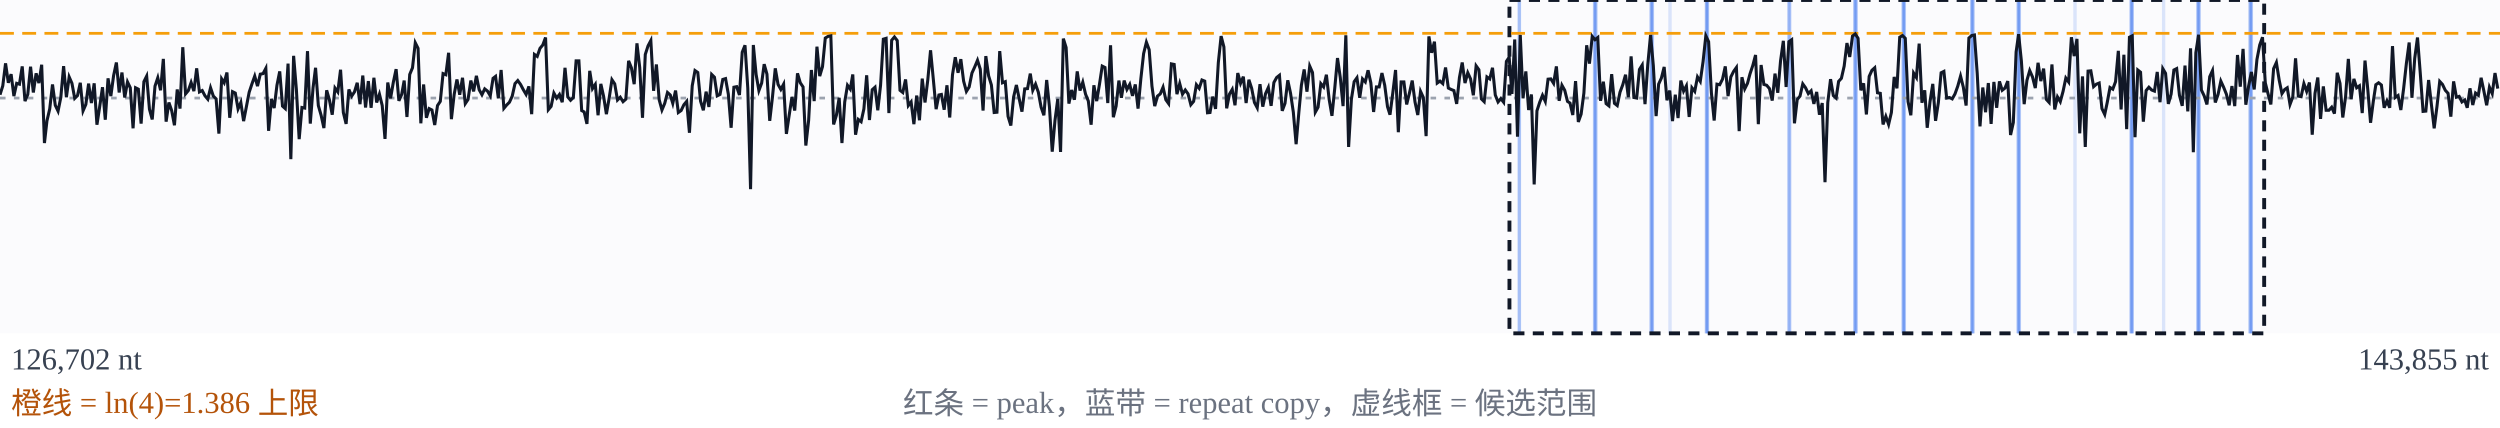
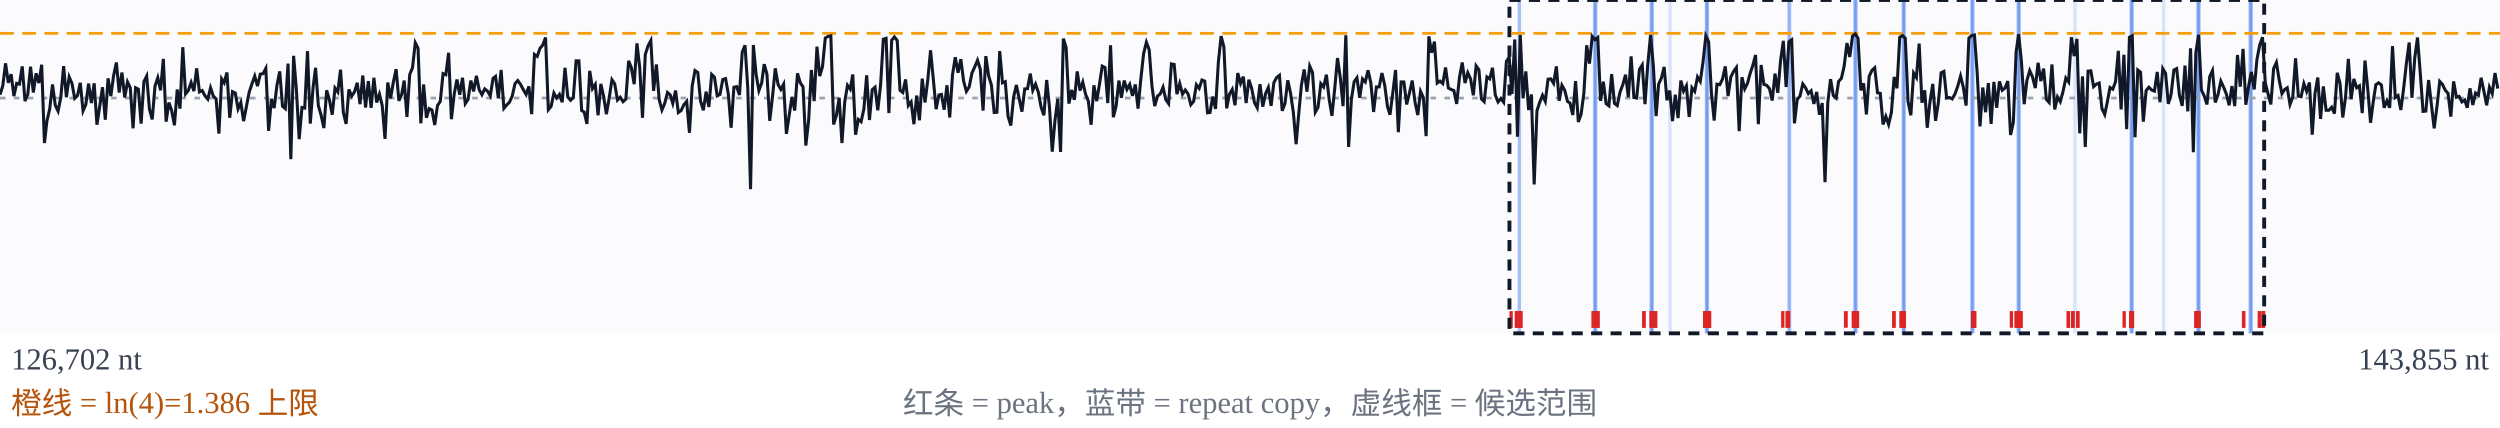
<svg xmlns="http://www.w3.org/2000/svg" viewBox="0 0 900 154" width="100%" role="img" aria-label="detector track NC_021328.1:137058-142236">
  <rect width="900" height="120" fill="#fbfbfd" />
  <rect x="573.4" y="0" width="1.2" height="120" fill="#2563eb" opacity="0.16" />
  <rect x="593.8" y="0" width="1.2" height="120" fill="#2563eb" opacity="0.16" />
  <rect x="613.7" y="0" width="1.2" height="120" fill="#2563eb" opacity="0.16" />
  <rect x="643.4" y="0" width="1.2" height="120" fill="#2563eb" opacity="0.16" />
  <rect x="667.1" y="0" width="1.2" height="120" fill="#2563eb" opacity="0.16" />
  <rect x="684.5" y="0" width="1.2" height="120" fill="#2563eb" opacity="0.16" />
  <rect x="709.2" y="0" width="1.2" height="120" fill="#2563eb" opacity="0.16" />
  <rect x="725.9" y="0" width="1.2" height="120" fill="#2563eb" opacity="0.16" />
  <rect x="746.4" y="0" width="1.2" height="120" fill="#2563eb" opacity="0.16" />
  <rect x="766.6" y="0" width="1.2" height="120" fill="#2563eb" opacity="0.16" />
  <rect x="778.3" y="0" width="1.2" height="120" fill="#2563eb" opacity="0.16" />
  <rect x="790.6" y="0" width="1.2" height="120" fill="#2563eb" opacity="0.16" />
  <rect x="809.4" y="0" width="1.2" height="120" fill="#2563eb" opacity="0.16" />
  <rect x="546.3" y="0" width="1.2" height="120" fill="#2563eb" opacity="0.16" />
  <rect x="573.8" y="0" width="1.2" height="120" fill="#2563eb" opacity="0.16" />
  <rect x="594.2" y="0" width="1.2" height="120" fill="#2563eb" opacity="0.16" />
  <rect x="600.6" y="0" width="1.2" height="120" fill="#2563eb" opacity="0.16" />
  <rect x="614.0" y="0" width="1.2" height="120" fill="#2563eb" opacity="0.16" />
  <rect x="643.8" y="0" width="1.2" height="120" fill="#2563eb" opacity="0.16" />
  <rect x="667.5" y="0" width="1.2" height="120" fill="#2563eb" opacity="0.16" />
  <rect x="684.9" y="0" width="1.2" height="120" fill="#2563eb" opacity="0.16" />
  <rect x="709.6" y="0" width="1.2" height="120" fill="#2563eb" opacity="0.16" />
  <rect x="726.3" y="0" width="1.2" height="120" fill="#2563eb" opacity="0.16" />
  <rect x="766.9" y="0" width="1.2" height="120" fill="#2563eb" opacity="0.16" />
  <rect x="791.0" y="0" width="1.2" height="120" fill="#2563eb" opacity="0.16" />
  <rect x="809.8" y="0" width="1.2" height="120" fill="#2563eb" opacity="0.16" />
  <rect x="573.5" y="0" width="1.2" height="120" fill="#2563eb" opacity="0.16" />
  <rect x="593.8" y="0" width="1.2" height="120" fill="#2563eb" opacity="0.16" />
  <rect x="613.7" y="0" width="1.2" height="120" fill="#2563eb" opacity="0.16" />
  <rect x="643.5" y="0" width="1.2" height="120" fill="#2563eb" opacity="0.16" />
  <rect x="667.2" y="0" width="1.2" height="120" fill="#2563eb" opacity="0.16" />
  <rect x="684.6" y="0" width="1.2" height="120" fill="#2563eb" opacity="0.16" />
  <rect x="709.3" y="0" width="1.2" height="120" fill="#2563eb" opacity="0.16" />
  <rect x="726.0" y="0" width="1.2" height="120" fill="#2563eb" opacity="0.16" />
  <rect x="766.6" y="0" width="1.2" height="120" fill="#2563eb" opacity="0.16" />
  <rect x="790.7" y="0" width="1.2" height="120" fill="#2563eb" opacity="0.16" />
  <rect x="809.5" y="0" width="1.2" height="120" fill="#2563eb" opacity="0.16" />
  <rect x="573.5" y="0" width="1.2" height="120" fill="#2563eb" opacity="0.16" />
  <rect x="593.9" y="0" width="1.2" height="120" fill="#2563eb" opacity="0.16" />
  <rect x="613.8" y="0" width="1.2" height="120" fill="#2563eb" opacity="0.16" />
  <rect x="643.5" y="0" width="1.2" height="120" fill="#2563eb" opacity="0.16" />
  <rect x="667.2" y="0" width="1.2" height="120" fill="#2563eb" opacity="0.16" />
  <rect x="684.6" y="0" width="1.2" height="120" fill="#2563eb" opacity="0.16" />
  <rect x="709.3" y="0" width="1.2" height="120" fill="#2563eb" opacity="0.16" />
  <rect x="726.0" y="0" width="1.2" height="120" fill="#2563eb" opacity="0.16" />
  <rect x="766.7" y="0" width="1.2" height="120" fill="#2563eb" opacity="0.16" />
  <rect x="790.7" y="0" width="1.2" height="120" fill="#2563eb" opacity="0.16" />
  <rect x="809.5" y="0" width="1.2" height="120" fill="#2563eb" opacity="0.16" />
  <rect x="546.4" y="0" width="1.2" height="120" fill="#2563eb" opacity="0.16" />
  <rect x="573.9" y="0" width="1.2" height="120" fill="#2563eb" opacity="0.16" />
  <rect x="594.3" y="0" width="1.2" height="120" fill="#2563eb" opacity="0.16" />
  <rect x="614.1" y="0" width="1.2" height="120" fill="#2563eb" opacity="0.16" />
  <rect x="667.6" y="0" width="1.2" height="120" fill="#2563eb" opacity="0.16" />
  <rect x="685.0" y="0" width="1.2" height="120" fill="#2563eb" opacity="0.16" />
  <rect x="709.7" y="0" width="1.2" height="120" fill="#2563eb" opacity="0.16" />
  <rect x="726.4" y="0" width="1.2" height="120" fill="#2563eb" opacity="0.16" />
  <rect x="767.0" y="0" width="1.2" height="120" fill="#2563eb" opacity="0.16" />
  <rect x="791.1" y="0" width="1.2" height="120" fill="#2563eb" opacity="0.16" />
  <rect x="809.9" y="0" width="1.2" height="120" fill="#2563eb" opacity="0.16" />
  <rect x="546.4" y="0" width="1.2" height="120" fill="#2563eb" opacity="0.16" />
  <rect x="573.9" y="0" width="1.2" height="120" fill="#2563eb" opacity="0.16" />
  <rect x="594.2" y="0" width="1.2" height="120" fill="#2563eb" opacity="0.16" />
  <rect x="614.1" y="0" width="1.2" height="120" fill="#2563eb" opacity="0.16" />
  <rect x="667.6" y="0" width="1.2" height="120" fill="#2563eb" opacity="0.16" />
  <rect x="684.9" y="0" width="1.2" height="120" fill="#2563eb" opacity="0.16" />
  <rect x="709.6" y="0" width="1.2" height="120" fill="#2563eb" opacity="0.16" />
  <rect x="726.3" y="0" width="1.2" height="120" fill="#2563eb" opacity="0.16" />
  <rect x="767.0" y="0" width="1.2" height="120" fill="#2563eb" opacity="0.16" />
  <rect x="791.0" y="0" width="1.2" height="120" fill="#2563eb" opacity="0.16" />
  <rect x="809.9" y="0" width="1.2" height="120" fill="#2563eb" opacity="0.16" />
+   <rect x="543.4" y="112" width="1.2" height="6" fill="#dc2626" />
+   <rect x="545.3" y="112" width="1.2" height="6" fill="#dc2626" />
+   <rect x="545.4" y="112" width="1.2" height="6" fill="#dc2626" />
+   <rect x="545.4" y="112" width="1.2" height="6" fill="#dc2626" />
+   <rect x="545.4" y="112" width="1.2" height="6" fill="#dc2626" />
+   <rect x="546.7" y="112" width="1.2" height="6" fill="#dc2626" />
+   <rect x="546.7" y="112" width="1.3" height="6" fill="#dc2626" />
+   <rect x="546.7" y="112" width="1.4" height="6" fill="#dc2626" />
+   <rect x="546.8" y="112" width="1.2" height="6" fill="#dc2626" />
+   <rect x="572.9" y="112" width="2.4" height="6" fill="#dc2626" />
+   <rect x="573.3" y="112" width="1.2" height="6" fill="#dc2626" />
+   <rect x="573.3" y="112" width="1.2" height="6" fill="#dc2626" />
+   <rect x="574.6" y="112" width="1.2" height="6" fill="#dc2626" />
+   <rect x="574.6" y="112" width="1.2" height="6" fill="#dc2626" />
+   <rect x="574.6" y="112" width="1.2" height="6" fill="#dc2626" />
+   <rect x="591.2" y="112" width="1.2" height="6" fill="#dc2626" />
+   <rect x="591.2" y="112" width="1.2" height="6" fill="#dc2626" />
+   <rect x="593.9" y="112" width="1.2" height="6" fill="#dc2626" />
+   <rect x="593.9" y="112" width="1.2" height="6" fill="#dc2626" />
+   <rect x="593.9" y="112" width="1.9" height="6" fill="#dc2626" />
+   <rect x="595.4" y="112" width="1.2" height="6" fill="#dc2626" />
+   <rect x="595.4" y="112" width="1.2" height="6" fill="#dc2626" />
+   <rect x="613.1" y="112" width="1.6" height="6" fill="#dc2626" />
+   <rect x="613.2" y="112" width="2.8" height="6" fill="#dc2626" />
+   <rect x="613.2" y="112" width="2.8" height="6" fill="#dc2626" />
+   <rect x="613.3" y="112" width="2.7" height="6" fill="#dc2626" />
+   <rect x="641.2" y="112" width="1.2" height="6" fill="#dc2626" />
+   <rect x="642.8" y="112" width="1.2" height="6" fill="#dc2626" />
+   <rect x="642.9" y="112" width="1.2" height="6" fill="#dc2626" />
+   <rect x="643.3" y="112" width="1.2" height="6" fill="#dc2626" />
+   <rect x="663.8" y="112" width="1.4" height="6" fill="#dc2626" />
+   <rect x="666.6" y="112" width="2.5" height="6" fill="#dc2626" />
+   <rect x="666.7" y="112" width="2.5" height="6" fill="#dc2626" />
+   <rect x="667.2" y="112" width="2.1" height="6" fill="#dc2626" />
+   <rect x="681.2" y="112" width="1.2" height="6" fill="#dc2626" />
+   <rect x="681.2" y="112" width="1.2" height="6" fill="#dc2626" />
+   <rect x="683.8" y="112" width="1.2" height="6" fill="#dc2626" />
+   <rect x="683.9" y="112" width="1.2" height="6" fill="#dc2626" />
+   <rect x="684.7" y="112" width="1.3" height="6" fill="#dc2626" />
+   <rect x="684.9" y="112" width="1.2" height="6" fill="#dc2626" />
+   <rect x="684.9" y="112" width="1.2" height="6" fill="#dc2626" />
+   <rect x="684.9" y="112" width="1.2" height="6" fill="#dc2626" />
+   <rect x="709.6" y="112" width="1.7" height="6" fill="#dc2626" />
+   <rect x="709.6" y="112" width="1.7" height="6" fill="#dc2626" />
+   <rect x="709.6" y="112" width="1.8" height="6" fill="#dc2626" />
+   <rect x="709.6" y="112" width="1.9" height="6" fill="#dc2626" />
+   <rect x="723.5" y="112" width="1.2" height="6" fill="#dc2626" />
+   <rect x="725.2" y="112" width="2.8" height="6" fill="#dc2626" />
+   <rect x="725.3" y="112" width="2.8" height="6" fill="#dc2626" />
+   <rect x="726.0" y="112" width="2.0" height="6" fill="#dc2626" />
+   <rect x="726.1" y="112" width="2.0" height="6" fill="#dc2626" />
+   <rect x="744.0" y="112" width="1.2" height="6" fill="#dc2626" />
+   <rect x="744.0" y="112" width="1.2" height="6" fill="#dc2626" />
+   <rect x="745.5" y="112" width="1.2" height="6" fill="#dc2626" />
+   <rect x="745.6" y="112" width="1.2" height="6" fill="#dc2626" />
+   <rect x="745.7" y="112" width="1.2" height="6" fill="#dc2626" />
+   <rect x="747.4" y="112" width="1.2" height="6" fill="#dc2626" />
+   <rect x="747.4" y="112" width="1.2" height="6" fill="#dc2626" />
+   <rect x="764.1" y="112" width="1.2" height="6" fill="#dc2626" />
+   <rect x="766.5" y="112" width="1.6" height="6" fill="#dc2626" />
+   <rect x="766.5" y="112" width="1.6" height="6" fill="#dc2626" />
+   <rect x="766.5" y="112" width="1.8" height="6" fill="#dc2626" />
+   <rect x="789.9" y="112" width="2.3" height="6" fill="#dc2626" />
+   <rect x="790.0" y="112" width="2.2" height="6" fill="#dc2626" />
+   <rect x="790.4" y="112" width="1.7" height="6" fill="#dc2626" />
+   <rect x="790.4" y="112" width="1.6" height="6" fill="#dc2626" />
+   <rect x="807.1" y="112" width="1.2" height="6" fill="#dc2626" />
+   <rect x="807.1" y="112" width="1.2" height="6" fill="#dc2626" />
+   <rect x="812.8" y="112" width="1.2" height="6" fill="#dc2626" />
+   <rect x="812.8" y="112" width="1.2" height="6" fill="#dc2626" />
+   <rect x="814.1" y="112" width="1.2" height="6" fill="#dc2626" />
+   <rect x="814.2" y="112" width="1.2" height="6" fill="#dc2626" />
+   <rect x="814.3" y="112" width="1.2" height="6" fill="#dc2626" />
  <rect x="543.4" y="0" width="271.7" height="120" fill="none" stroke="#111827" stroke-dasharray="4 3" stroke-width="1.4" />
  <line x1="0" y1="35.3" x2="900" y2="35.3" stroke="#9ca3af" stroke-dasharray="2 3" />
  <line x1="0" y1="12.0" x2="900" y2="12.0" stroke="#f59e0b" stroke-dasharray="5 3" />
  <polyline fill="none" stroke="#111827" stroke-width="1.1" points="0.0,34.1 1.0,30.9 2.0,22.8 3.0,29.8 4.0,26.7 5.0,34.6 6.0,30.0 7.0,30.3 8.0,23.9 9.0,36.4 10.0,34.0 11.0,24.0 12.0,33.3 13.0,26.4 14.0,29.9 15.0,23.3 16.0,51.5 16.9,43.5 17.9,39.2 18.9,30.4 19.9,37.9 20.9,40.0 21.9,35.0 22.9,23.8 23.9,35.0 24.9,27.7 25.9,30.0 26.9,35.4 27.9,34.4 28.9,29.8 29.9,39.9 30.9,37.6 31.9,30.1 32.9,37.1 33.9,30.0 34.9,44.9 35.9,38.3 36.9,31.4 37.9,43.1 38.9,28.2 39.9,34.6 40.9,27.2 41.9,22.5 42.9,33.3 43.9,26.1 44.9,35.1 45.9,29.5 46.9,31.6 47.9,46.2 48.8,31.6 49.8,32.1 50.8,44.5 51.8,29.4 52.8,27.4 53.8,39.3 54.8,43.0 55.8,31.0 56.8,28.0 57.8,32.5 58.8,21.2 59.8,43.8 60.8,36.9 61.8,39.8 62.8,45.1 63.8,32.2 64.8,39.1 65.8,17.0 66.8,33.8 67.8,32.6 68.8,29.7 69.8,32.8 70.8,24.6 71.8,33.1 72.8,32.6 73.8,34.5 74.8,35.7 75.8,31.6 76.8,34.6 77.8,35.6 78.8,48.1 79.8,28.4 80.7,29.8 81.7,26.1 82.7,42.4 83.7,33.0 84.7,33.5 85.7,39.2 86.7,36.9 87.7,43.6 88.7,38.4 89.7,33.2 90.7,30.2 91.7,27.4 92.7,31.0 93.7,26.7 94.7,26.5 95.7,24.6 96.7,47.1 97.7,35.6 98.7,38.9 99.7,30.7 100.7,25.7 101.7,38.2 102.7,39.1 103.7,22.9 104.7,57.3 105.7,20.1 106.7,32.3 107.7,50.1 108.7,38.7 109.7,38.9 110.7,18.4 111.7,44.5 112.7,31.6 113.6,24.4 114.6,38.0 115.6,41.5 116.6,46.1 117.6,32.5 118.6,36.0 119.6,41.3 120.6,31.7 121.6,33.1 122.6,25.1 123.6,40.5 124.6,44.6 125.6,32.2 126.6,34.6 127.6,33.1 128.6,29.8 129.6,37.5 130.6,27.2 131.6,38.7 132.6,29.2 133.6,38.8 134.6,28.0 135.6,36.9 136.6,33.9 137.6,38.0 138.6,50.0 139.6,29.7 140.6,35.4 141.6,29.6 142.6,24.9 143.6,36.3 144.6,34.0 145.5,29.0 146.5,42.1 147.5,26.8 148.5,24.4 149.5,15.4 150.5,17.4 151.5,44.4 152.5,30.4 153.5,42.4 154.5,39.1 155.5,39.6 156.5,45.0 157.5,38.0 158.5,36.5 159.5,26.5 160.5,26.9 161.5,19.0 162.5,42.9 163.5,34.0 164.5,28.6 165.5,34.1 166.5,28.0 167.5,37.3 168.5,35.8 169.5,29.0 170.5,32.9 171.5,27.3 172.5,32.3 173.5,34.1 174.5,32.0 175.5,32.8 176.5,34.5 177.5,28.2 178.4,27.5 179.4,35.4 180.4,25.2 181.4,39.0 182.4,37.8 183.4,36.8 184.4,34.6 185.4,30.1 186.4,29.0 187.4,30.4 188.4,32.3 189.4,34.0 190.4,31.1 191.4,41.1 192.4,19.6 193.4,20.3 194.4,17.4 195.4,16.2 196.4,13.5 197.4,39.5 198.4,38.3 199.4,33.5 200.4,35.3 201.4,34.0 202.4,36.8 203.4,24.4 204.4,34.9 205.4,36.1 206.4,35.1 207.4,21.9 208.4,21.9 209.4,39.8 210.3,40.3 211.3,44.6 212.3,25.5 213.3,31.9 214.3,30.4 215.3,41.5 216.3,30.2 217.3,34.7 218.3,41.1 219.3,35.3 220.3,28.7 221.3,30.2 222.3,36.0 223.3,35.0 224.3,36.6 225.3,35.7 226.3,21.9 227.3,24.4 228.3,30.3 229.3,15.6 230.3,24.3 231.3,42.4 232.3,19.6 233.3,16.5 234.3,14.6 235.3,32.7 236.3,23.2 237.3,35.9 238.3,39.6 239.3,37.2 240.3,33.3 241.3,34.2 242.2,37.2 243.2,32.6 244.2,40.5 245.2,39.8 246.2,37.7 247.2,36.5 248.2,47.8 249.2,30.9 250.2,25.4 251.2,26.1 252.2,36.4 253.2,39.7 254.2,33.0 255.2,38.5 256.2,26.8 257.2,27.8 258.2,34.5 259.2,34.0 260.2,28.6 261.2,28.3 262.2,33.9 263.2,46.0 264.2,31.4 265.2,31.2 266.2,34.2 267.2,18.8 268.2,16.3 269.2,31.7 270.2,68.1 271.2,16.2 272.2,26.8 273.2,32.6 274.2,29.9 275.1,23.1 276.1,26.7 277.1,43.5 278.1,34.8 279.1,24.6 280.1,30.4 281.1,32.2 282.1,30.3 283.1,48.2 284.1,41.5 285.1,34.9 286.1,39.8 287.1,26.4 288.1,29.8 289.1,31.3 290.1,52.4 291.1,43.4 292.1,25.2 293.1,36.4 294.1,16.8 295.1,27.4 296.1,24.0 297.1,13.7 298.1,13.1 299.1,12.9 300.1,44.8 301.1,41.5 302.1,35.2 303.1,51.5 304.1,36.7 305.1,30.7 306.1,32.1 307.0,26.8 308.0,48.5 309.0,43.0 310.0,43.8 311.0,39.2 312.0,27.1 313.0,43.2 314.0,32.3 315.0,31.4 316.0,39.7 317.0,30.7 318.0,14.1 319.0,13.8 320.0,40.7 321.0,14.5 322.0,13.3 323.0,14.6 324.0,32.5 325.0,33.3 326.0,28.6 327.0,38.0 328.0,36.7 329.0,44.7 330.0,34.4 331.0,43.3 332.0,28.3 333.0,36.9 334.0,28.8 335.0,18.1 336.0,28.6 337.0,39.3 338.0,34.2 338.9,34.0 339.9,39.5 340.9,30.7 341.9,42.3 342.9,26.9 343.9,20.6 344.9,26.2 345.9,21.3 346.9,29.2 347.9,32.9 348.9,31.3 349.9,26.3 350.9,24.1 351.9,21.7 352.9,24.9 353.9,39.8 354.9,20.2 355.9,27.3 356.9,30.6 357.9,40.5 358.9,40.4 359.9,18.4 360.9,29.8 361.9,29.4 362.9,41.9 363.9,45.2 364.9,34.9 365.9,30.6 366.9,35.5 367.9,40.2 368.9,32.0 369.9,31.9 370.9,26.5 371.8,32.5 372.8,30.3 373.8,33.2 374.8,38.6 375.8,41.5 376.8,28.8 377.8,38.5 378.8,54.6 379.8,43.3 380.8,35.6 381.8,54.7 382.8,13.9 383.8,17.1 384.8,37.3 385.8,32.4 386.8,35.9 387.8,25.7 388.8,32.6 389.8,29.6 390.8,33.9 391.8,36.4 392.8,44.9 393.8,30.7 394.8,36.4 395.8,30.4 396.8,23.8 397.8,24.3 398.8,37.1 399.8,16.3 400.8,42.2 401.8,38.2 402.8,29.0 403.7,35.2 404.7,29.0 405.7,32.2 406.7,30.4 407.7,34.5 408.7,30.4 409.7,39.1 410.7,28.4 411.7,19.3 412.7,15.2 413.7,17.9 414.7,31.0 415.7,38.2 416.7,34.6 417.7,33.8 418.7,31.4 419.7,35.9 420.7,37.3 421.7,23.0 422.7,23.2 423.7,33.9 424.7,30.1 425.7,33.9 426.7,32.4 427.7,33.8 428.7,37.7 429.7,36.5 430.7,30.5 431.7,31.8 432.7,28.8 433.7,29.2 434.7,40.6 435.6,40.5 436.6,34.8 437.6,39.2 438.6,22.5 439.6,13.0 440.6,16.9 441.6,39.0 442.6,33.9 443.6,32.2 444.6,37.9 445.6,26.3 446.6,30.0 447.6,27.6 448.6,37.1 449.6,28.7 450.6,31.8 451.6,36.9 452.6,38.8 453.6,30.3 454.6,38.4 455.6,33.7 456.6,31.5 457.6,38.1 458.6,29.7 459.6,27.9 460.6,27.1 461.6,39.9 462.6,37.2 463.6,28.9 464.6,33.6 465.6,40.4 466.6,51.9 467.6,40.3 468.5,30.7 469.5,25.0 470.5,33.0 471.5,23.8 472.5,26.1 473.5,40.4 474.5,38.6 475.5,30.1 476.5,31.3 477.5,26.9 478.5,35.8 479.5,41.7 480.5,31.9 481.5,20.9 482.5,27.9 483.5,38.2 484.5,12.7 485.5,52.9 486.5,35.7 487.5,29.4 488.5,28.0 489.5,35.2 490.5,28.4 491.5,29.5 492.5,25.3 493.5,29.8 494.5,40.3 495.5,31.3 496.5,31.3 497.5,26.3 498.5,30.7 499.5,38.4 500.4,41.3 501.4,33.5 502.4,25.2 503.4,47.6 504.4,29.5 505.4,29.5 506.4,37.6 507.4,33.5 508.4,29.0 509.4,36.7 510.4,41.4 511.4,32.9 512.4,35.1 513.4,49.0 514.4,13.1 515.4,19.0 516.4,15.0 517.4,29.9 518.4,29.2 519.4,30.1 520.4,24.3 521.4,31.7 522.4,32.2 523.4,32.6 524.4,37.4 525.4,27.9 526.4,22.5 527.4,29.9 528.4,26.2 529.4,28.4 530.4,34.3 531.4,23.7 532.4,25.1 533.3,35.6 534.3,36.6 535.3,27.7 536.3,28.4 537.3,24.4 538.3,34.2 539.3,36.7 540.3,35.5 541.3,36.8 542.3,22.1 543.3,20.6 544.3,33.8 545.3,14.2 546.3,49.2 547.3,12.6 548.3,35.4 549.3,25.7 550.3,39.6 551.3,34.0 552.3,66.4 553.3,39.9 554.3,36.8 555.3,34.3 556.3,36.5 557.3,28.5 558.3,28.4 559.3,30.0 560.3,23.9 561.3,36.3 562.3,30.7 563.3,32.5 564.3,36.5 565.2,37.1 566.2,41.4 567.2,29.2 568.2,43.9 569.2,41.1 570.2,33.5 571.2,16.3 572.2,22.9 573.2,13.1 574.2,14.3 575.2,13.5 576.2,36.3 577.2,29.4 578.2,37.3 579.2,38.1 580.2,26.7 581.2,37.2 582.2,38.0 583.2,33.2 584.2,30.5 585.2,26.9 586.2,35.0 587.2,20.3 588.2,35.1 589.2,35.3 590.2,25.0 591.2,23.4 592.2,37.5 593.2,23.2 594.2,12.6 595.2,23.7 596.2,41.8 597.1,30.3 598.1,28.1 599.1,24.1 600.1,36.1 601.1,32.6 602.1,43.6 603.1,34.1 604.1,42.5 605.1,29.0 606.1,32.8 607.1,30.9 608.1,42.1 609.1,31.6 610.1,32.9 611.1,27.7 612.1,29.3 613.1,22.2 614.1,12.9 615.1,15.0 616.1,33.4 617.1,43.4 618.1,30.3 619.1,30.5 620.1,28.5 621.1,23.9 622.1,34.6 623.1,27.7 624.1,25.7 625.1,24.3 626.1,47.2 627.1,27.8 628.1,32.0 629.1,30.0 630.0,26.6 631.0,23.6 632.0,19.8 633.0,44.7 634.0,23.4 635.0,30.4 636.0,30.7 637.0,31.9 638.0,36.2 639.0,26.5 640.0,33.4 641.0,21.9 642.0,14.7 643.0,31.3 644.0,15.0 645.0,14.3 646.0,44.4 647.0,35.8 648.0,34.6 649.0,30.2 650.0,31.6 651.0,33.7 652.0,32.7 653.0,37.4 654.0,33.1 655.0,41.3 656.0,37.1 657.0,65.6 658.0,36.9 659.0,28.5 660.0,34.4 661.0,35.3 661.9,29.3 662.9,28.2 663.9,23.8 664.9,15.5 665.9,20.5 666.9,13.0 667.9,12.2 668.9,13.8 669.9,32.5 670.9,30.0 671.9,41.2 672.9,27.5 673.9,25.3 674.9,24.4 675.9,33.4 676.9,33.6 677.9,44.8 678.9,41.9 679.9,44.8 680.9,40.5 681.9,27.7 682.9,31.8 683.9,13.4 684.9,12.8 685.9,13.8 686.9,36.6 687.9,41.5 688.9,26.3 689.9,27.9 690.9,15.7 691.9,37.0 692.9,32.5 693.8,46.0 694.8,36.6 695.8,30.2 696.8,43.5 697.8,37.0 698.8,26.2 699.8,25.7 700.8,35.3 701.8,35.1 702.8,35.6 703.8,33.8 704.8,31.0 705.8,27.4 706.8,31.4 707.8,38.0 708.8,13.7 709.8,12.8 710.8,12.6 711.8,26.5 712.8,45.5 713.8,31.5 714.8,40.4 715.8,29.9 716.8,44.6 717.8,29.5 718.8,38.8 719.8,29.3 720.8,32.5 721.8,31.7 722.8,29.2 723.8,48.6 724.8,44.1 725.8,18.7 726.7,12.3 727.7,22.0 728.7,37.5 729.7,28.9 730.7,25.4 731.7,27.7 732.7,31.7 733.7,22.6 734.7,29.2 735.7,24.7 736.7,35.8 737.7,36.9 738.7,23.2 739.7,39.4 740.7,34.9 741.7,36.6 742.7,32.9 743.7,28.1 744.7,29.5 745.7,13.4 746.7,20.2 747.7,14.0 748.7,48.0 749.7,27.5 750.7,52.9 751.7,25.6 752.7,25.5 753.7,31.2 754.7,30.3 755.7,29.9 756.7,39.1 757.7,41.2 758.6,36.9 759.6,31.5 760.6,32.1 761.6,29.4 762.6,18.3 763.6,39.4 764.6,19.7 765.6,46.5 766.6,13.4 767.6,12.9 768.6,49.4 769.6,25.2 770.6,26.0 771.6,43.8 772.6,32.6 773.6,31.4 774.6,32.4 775.6,32.8 776.6,25.9 777.6,36.8 778.6,24.7 779.6,26.4 780.6,37.4 781.6,33.9 782.6,25.2 783.6,24.7 784.6,34.3 785.6,38.1 786.6,23.6 787.6,40.1 788.6,17.4 789.6,54.8 790.5,19.0 791.5,12.5 792.5,32.4 793.5,34.5 794.5,37.6 795.5,27.6 796.5,25.4 797.5,36.9 798.5,34.0 799.5,29.2 800.5,31.4 801.5,33.9 802.5,37.9 803.5,31.0 804.5,38.2 805.5,19.8 806.5,31.2 807.5,17.6 808.5,37.7 809.5,31.0 810.5,25.9 811.5,32.2 812.5,21.4 813.5,16.2 814.5,13.4 815.5,29.8 816.5,33.8 817.5,37.6 818.5,24.7 819.5,22.5 820.5,28.8 821.5,33.7 822.5,32.2 823.4,31.6 824.4,37.6 825.4,34.9 826.4,21.0 827.4,34.6 828.4,34.8 829.4,30.1 830.4,32.9 831.4,29.7 832.4,48.5 833.4,33.6 834.4,27.9 835.4,42.8 836.4,31.1 837.4,39.7 838.4,39.7 839.4,38.6 840.4,40.9 841.4,26.2 842.4,30.0 843.4,42.3 844.4,34.9 845.4,21.2 846.4,35.7 847.4,28.4 848.4,31.6 849.4,30.9 850.4,40.7 851.4,21.8 852.4,32.2 853.4,44.2 854.4,36.4 855.3,30.5 856.3,29.8 857.3,30.6 858.3,38.8 859.3,36.3 860.3,38.8 861.3,16.6 862.3,35.1 863.3,34.4 864.3,39.6 865.3,31.9 866.3,22.8 867.3,15.3 868.3,35.2 869.3,21.0 870.3,13.5 871.3,26.4 872.3,40.1 873.3,40.0 874.3,28.8 875.3,37.6 876.3,46.2 877.3,38.4 878.3,29.3 879.3,30.4 880.3,32.5 881.3,33.6 882.3,42.0 883.3,29.3 884.3,35.0 885.3,34.7 886.3,36.7 887.3,36.0 888.2,38.8 889.2,31.8 890.2,37.8 891.2,33.5 892.2,34.3 893.2,28.0 894.2,32.8 895.2,37.9 896.2,31.4 897.2,33.7 898.2,26.3 899.2,31.9" />
  <text x="4" y="133" font-size="11" fill="#374151">126,702 nt</text>
  <text x="896" y="133" font-size="11" text-anchor="end" fill="#374151">143,855 nt</text>
  <text x="4" y="149" font-size="11" fill="#b45309">橙线 = ln(4)=1.386 上限</text>
  <text x="450.0" y="149" font-size="11" text-anchor="middle" fill="#6b7280">红条 = peak，蓝带 = repeat copy，虚线框 = 候选范围</text>
</svg>
